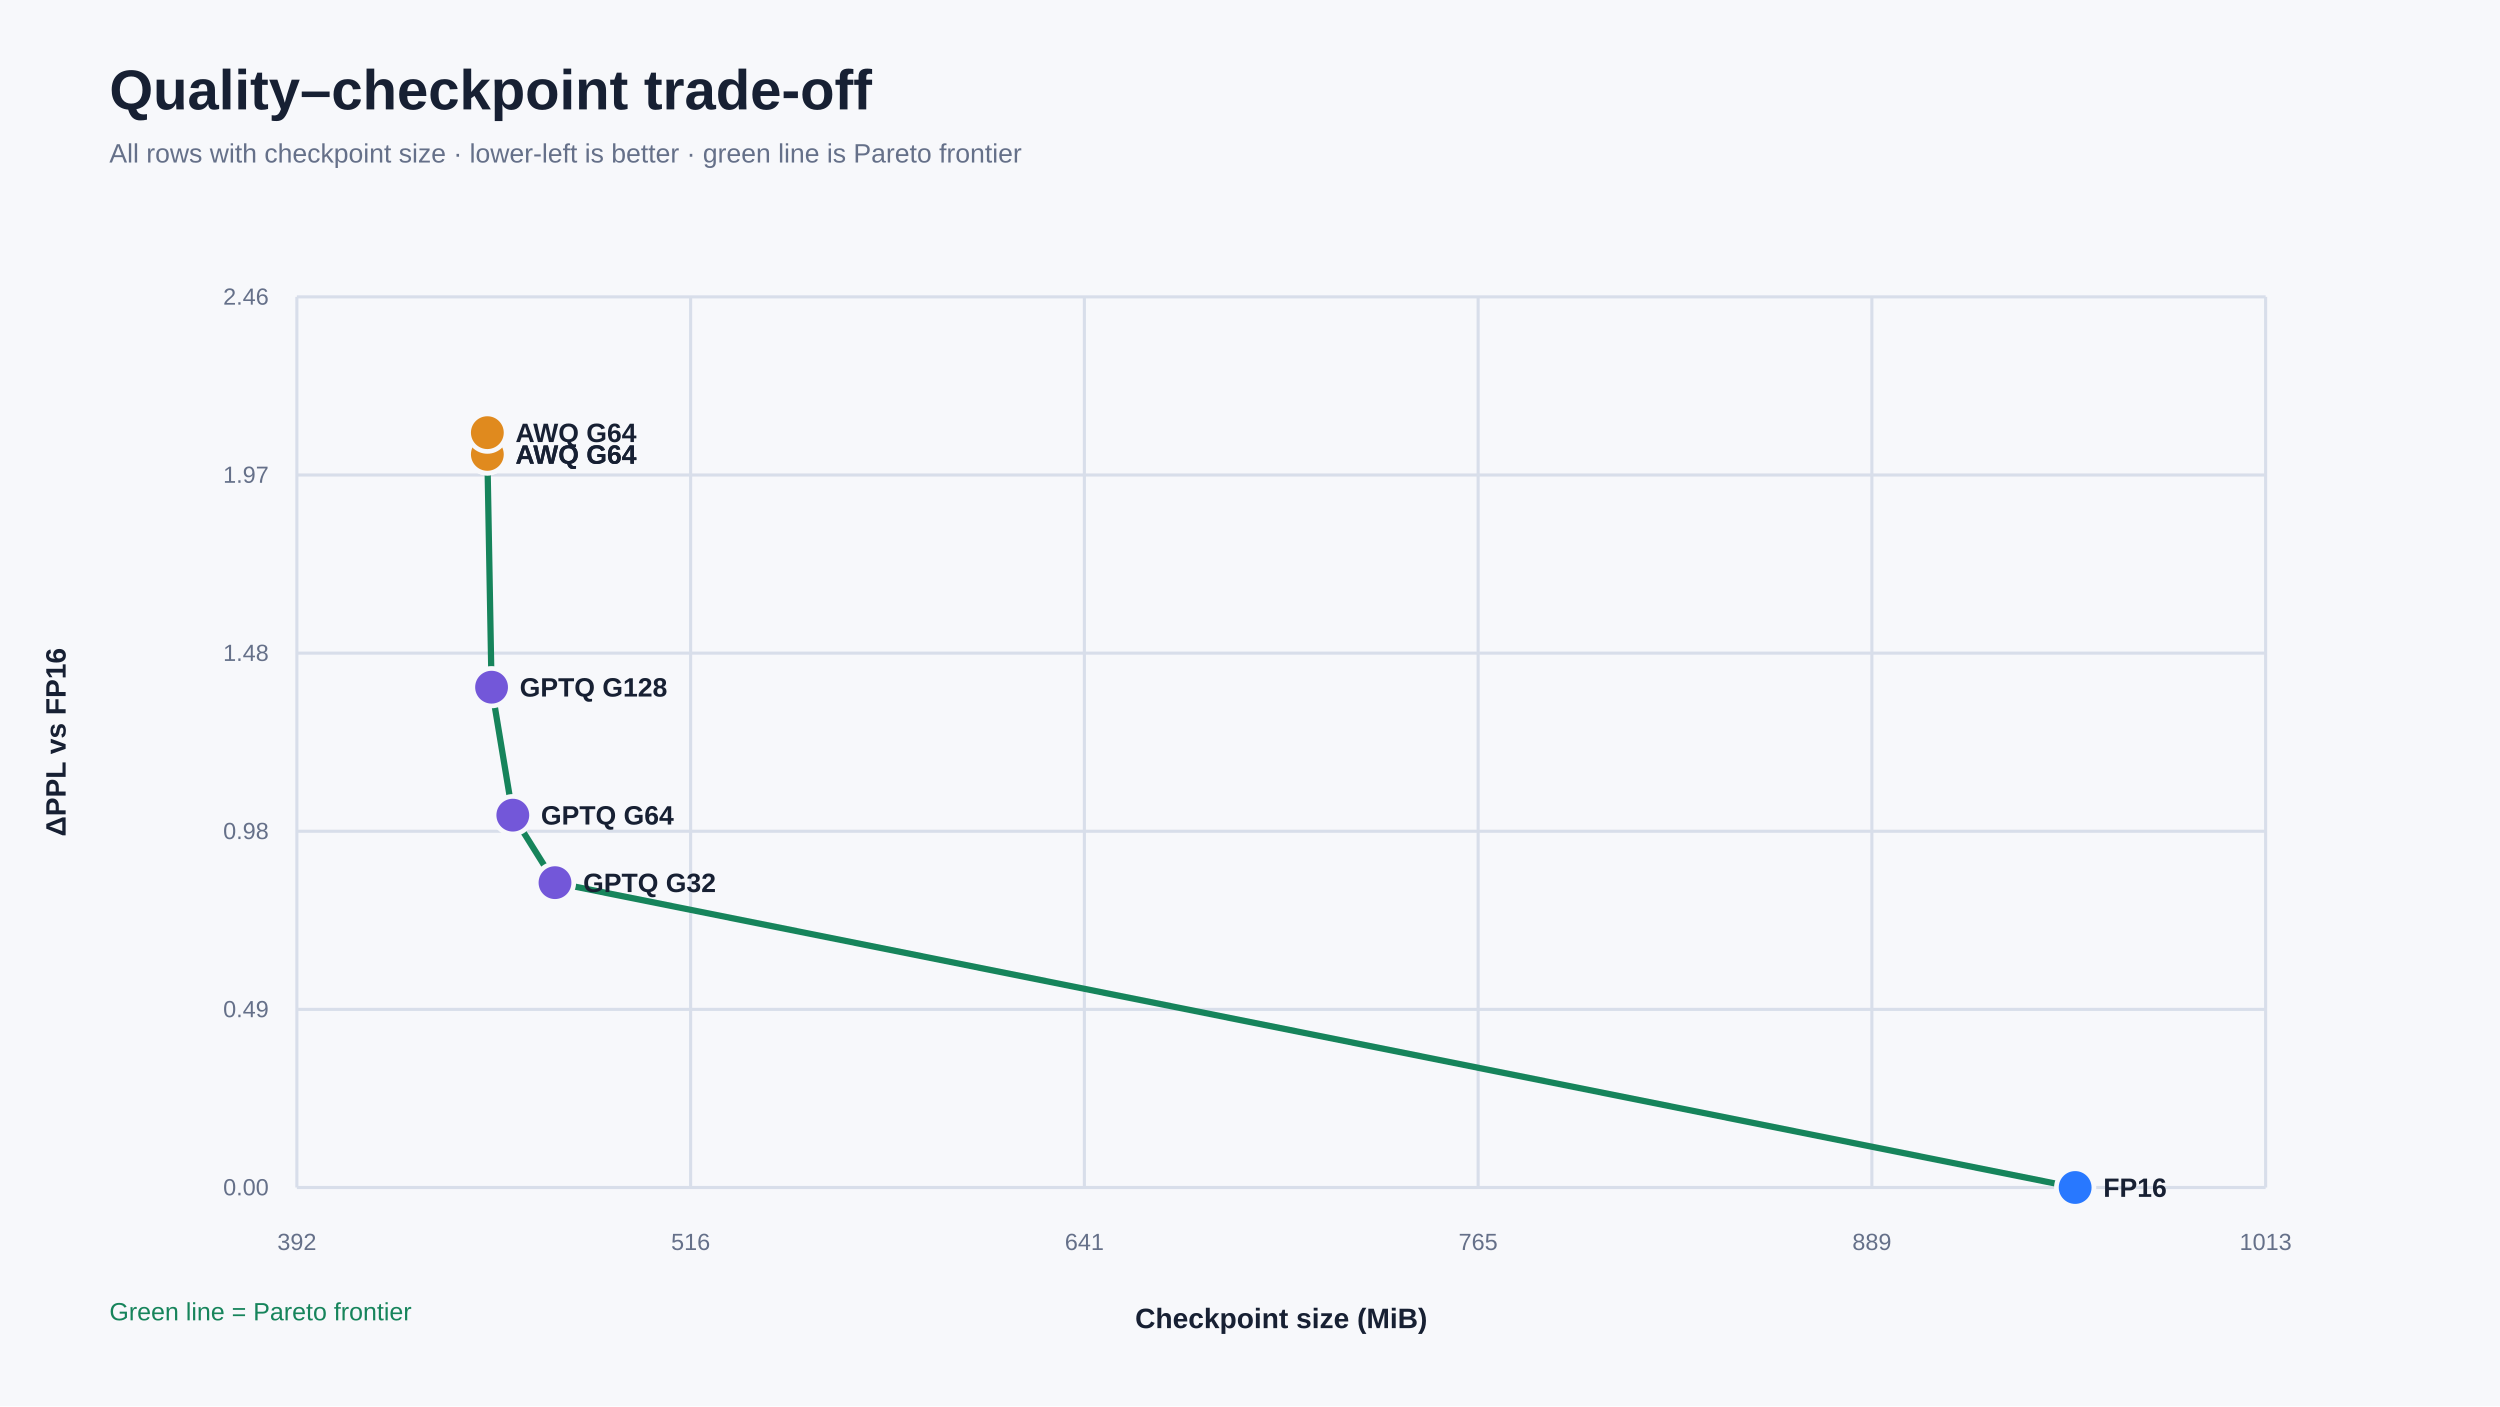
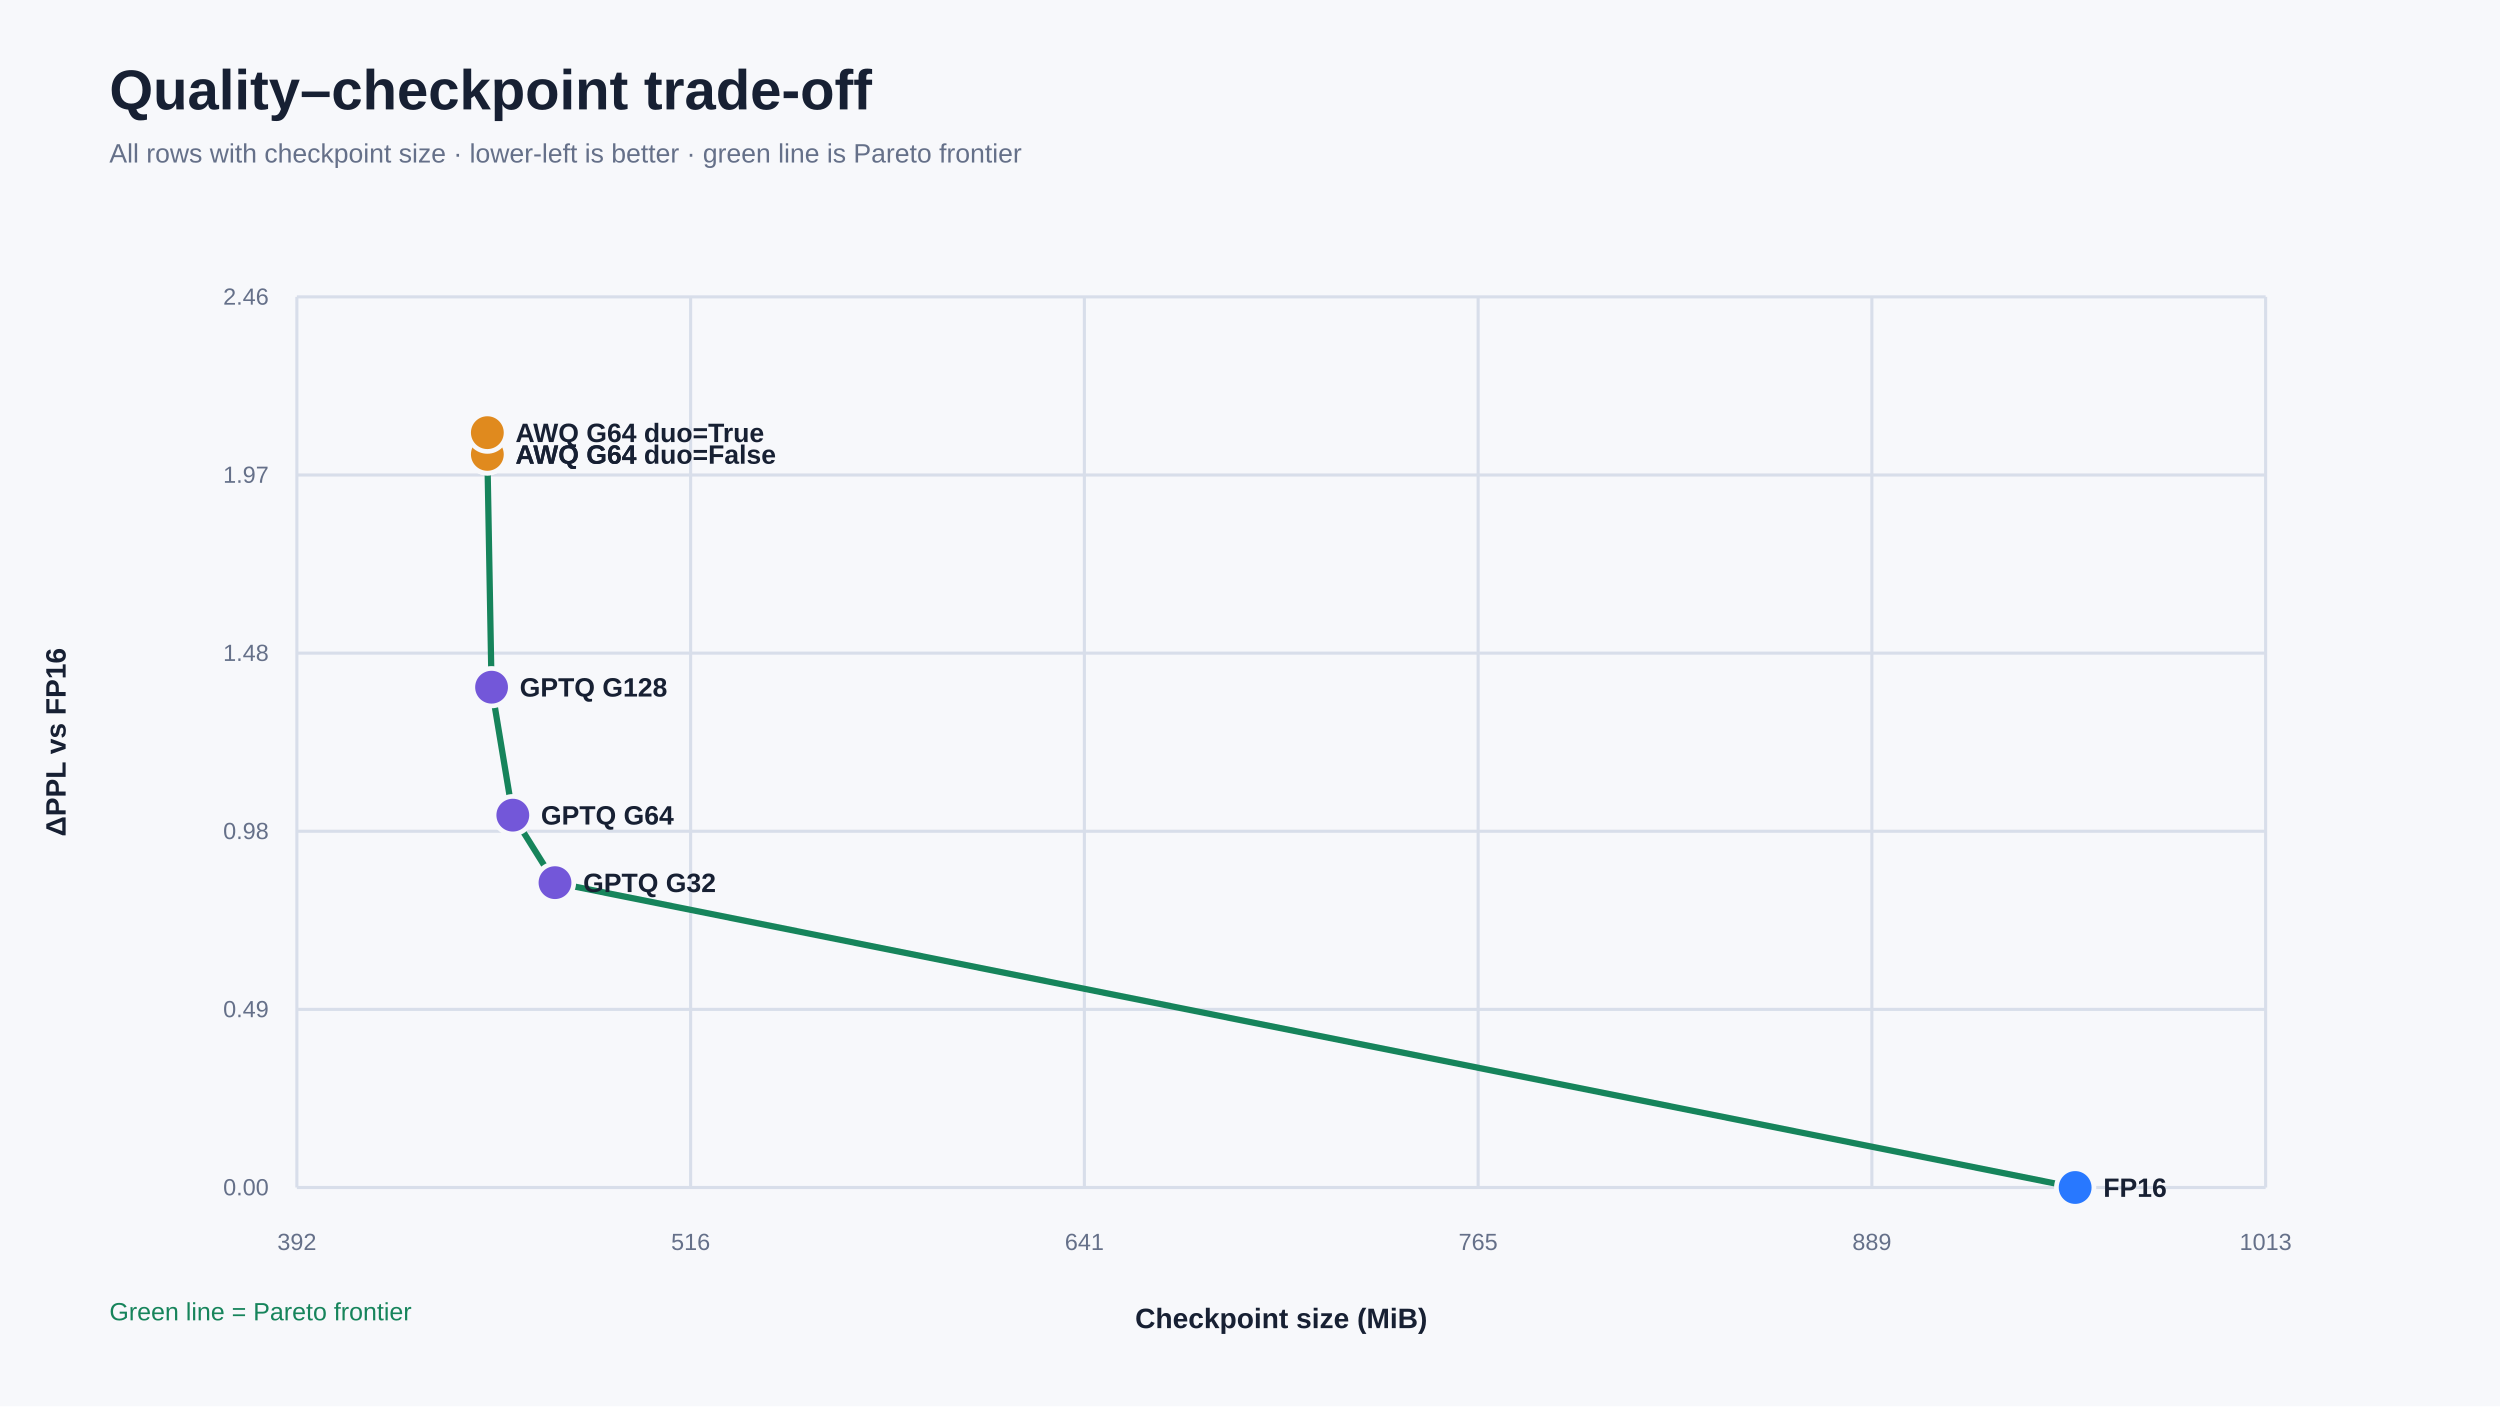
<svg xmlns="http://www.w3.org/2000/svg" width="1600" height="900" viewBox="0 0 1600 900">
  <rect width="100%" height="100%" fill="#f7f8fb" />
  <text x="70" y="70" font-family="Segoe UI, Arial, sans-serif" font-size="36" font-weight="700" fill="#172033">Quality–checkpoint trade-off</text>
  <text x="70" y="104" font-family="Segoe UI, Arial, sans-serif" font-size="17" fill="#657089">All rows with checkpoint size · lower-left is better · green line is Pareto frontier</text>
  <line x1="190.0" y1="190" x2="190.0" y2="760" stroke="#d8deea" stroke-width="2" />
  <text x="190.0" y="800" text-anchor="middle" font-family="Segoe UI, Arial, sans-serif" font-size="15" fill="#657089">392</text>
  <line x1="442.0" y1="190" x2="442.0" y2="760" stroke="#d8deea" stroke-width="2" />
  <text x="442.0" y="800" text-anchor="middle" font-family="Segoe UI, Arial, sans-serif" font-size="15" fill="#657089">516</text>
  <line x1="694.0" y1="190" x2="694.0" y2="760" stroke="#d8deea" stroke-width="2" />
  <text x="694.0" y="800" text-anchor="middle" font-family="Segoe UI, Arial, sans-serif" font-size="15" fill="#657089">641</text>
  <line x1="946.0" y1="190" x2="946.0" y2="760" stroke="#d8deea" stroke-width="2" />
  <text x="946.0" y="800" text-anchor="middle" font-family="Segoe UI, Arial, sans-serif" font-size="15" fill="#657089">765</text>
  <line x1="1198.0" y1="190" x2="1198.0" y2="760" stroke="#d8deea" stroke-width="2" />
  <text x="1198.0" y="800" text-anchor="middle" font-family="Segoe UI, Arial, sans-serif" font-size="15" fill="#657089">889</text>
  <line x1="1450.0" y1="190" x2="1450.0" y2="760" stroke="#d8deea" stroke-width="2" />
  <text x="1450.0" y="800" text-anchor="middle" font-family="Segoe UI, Arial, sans-serif" font-size="15" fill="#657089">1013</text>
  <line x1="190" y1="760.0" x2="1450" y2="760.0" stroke="#d8deea" stroke-width="2" />
  <text x="172" y="765.0" text-anchor="end" font-family="Segoe UI, Arial, sans-serif" font-size="15" fill="#657089">0.00</text>
  <line x1="190" y1="646.0" x2="1450" y2="646.0" stroke="#d8deea" stroke-width="2" />
  <text x="172" y="651.0" text-anchor="end" font-family="Segoe UI, Arial, sans-serif" font-size="15" fill="#657089">0.49</text>
  <line x1="190" y1="532.0" x2="1450" y2="532.0" stroke="#d8deea" stroke-width="2" />
  <text x="172" y="537.0" text-anchor="end" font-family="Segoe UI, Arial, sans-serif" font-size="15" fill="#657089">0.98</text>
  <line x1="190" y1="418.0" x2="1450" y2="418.0" stroke="#d8deea" stroke-width="2" />
  <text x="172" y="423.0" text-anchor="end" font-family="Segoe UI, Arial, sans-serif" font-size="15" fill="#657089">1.48</text>
  <line x1="190" y1="304.0" x2="1450" y2="304.0" stroke="#d8deea" stroke-width="2" />
  <text x="172" y="309.0" text-anchor="end" font-family="Segoe UI, Arial, sans-serif" font-size="15" fill="#657089">1.97</text>
  <line x1="190" y1="190.0" x2="1450" y2="190.0" stroke="#d8deea" stroke-width="2" />
  <text x="172" y="195.0" text-anchor="end" font-family="Segoe UI, Arial, sans-serif" font-size="15" fill="#657089">2.46</text>
  <polyline points="311.9,276.9 311.9,290.8 311.9,290.8 314.6,439.8 328.2,521.7 355.2,564.9 1328.1,760.0" fill="none" stroke="#16845b" stroke-width="4" />
  <circle cx="1328.1" cy="760.0" r="12" fill="#2878ff" stroke="#f7f8fb" stroke-width="3" />
  <text x="1346.1" y="766.0" font-family="Segoe UI, Arial, sans-serif" font-size="17" font-weight="700" fill="#172033">FP16</text>
  <circle cx="355.2" cy="564.9" r="12" fill="#7357d9" stroke="#f7f8fb" stroke-width="3" />
  <text x="373.2" y="570.9" font-family="Segoe UI, Arial, sans-serif" font-size="17" font-weight="700" fill="#172033">GPTQ G32</text>
  <circle cx="328.2" cy="521.7" r="12" fill="#7357d9" stroke="#f7f8fb" stroke-width="3" />
  <text x="346.2" y="527.7" font-family="Segoe UI, Arial, sans-serif" font-size="17" font-weight="700" fill="#172033">GPTQ G64</text>
  <circle cx="314.6" cy="439.8" r="12" fill="#7357d9" stroke="#f7f8fb" stroke-width="3" />
  <text x="332.6" y="445.8" font-family="Segoe UI, Arial, sans-serif" font-size="17" font-weight="700" fill="#172033">GPTQ G128</text>
  <circle cx="311.9" cy="290.8" r="12" fill="#e08a1e" stroke="#f7f8fb" stroke-width="3" />
  <text x="329.9" y="296.8" font-family="Segoe UI, Arial, sans-serif" font-size="17" font-weight="700" fill="#172033">AWQ G64</text>
  <circle cx="311.9" cy="290.8" r="12" fill="#e08a1e" stroke="#f7f8fb" stroke-width="3" />
-   <text x="329.9" y="296.8" font-family="Segoe UI, Arial, sans-serif" font-size="17" font-weight="700" fill="#172033">AWQ G64</text>
+   <text x="329.9" y="296.8" font-family="Segoe UI, Arial, sans-serif" font-size="17" font-weight="700" fill="#172033">AWQ G64 duo=False</text>
  <circle cx="311.9" cy="276.9" r="12" fill="#e08a1e" stroke="#f7f8fb" stroke-width="3" />
-   <text x="329.9" y="282.9" font-family="Segoe UI, Arial, sans-serif" font-size="17" font-weight="700" fill="#172033">AWQ G64</text>
+   <text x="329.9" y="282.9" font-family="Segoe UI, Arial, sans-serif" font-size="17" font-weight="700" fill="#172033">AWQ G64 duo=True</text>
  <text x="820.0" y="850" text-anchor="middle" font-family="Segoe UI, Arial, sans-serif" font-size="18" font-weight="700" fill="#172033">Checkpoint size (MiB)</text>
  <text x="42" y="475" transform="rotate(-90 42 475)" text-anchor="middle" font-family="Segoe UI, Arial, sans-serif" font-size="18" font-weight="700" fill="#172033">ΔPPL vs FP16</text>
  <text x="70" y="845" font-family="Segoe UI, Arial, sans-serif" font-size="16" fill="#16845b">Green line = Pareto frontier</text>
</svg>
